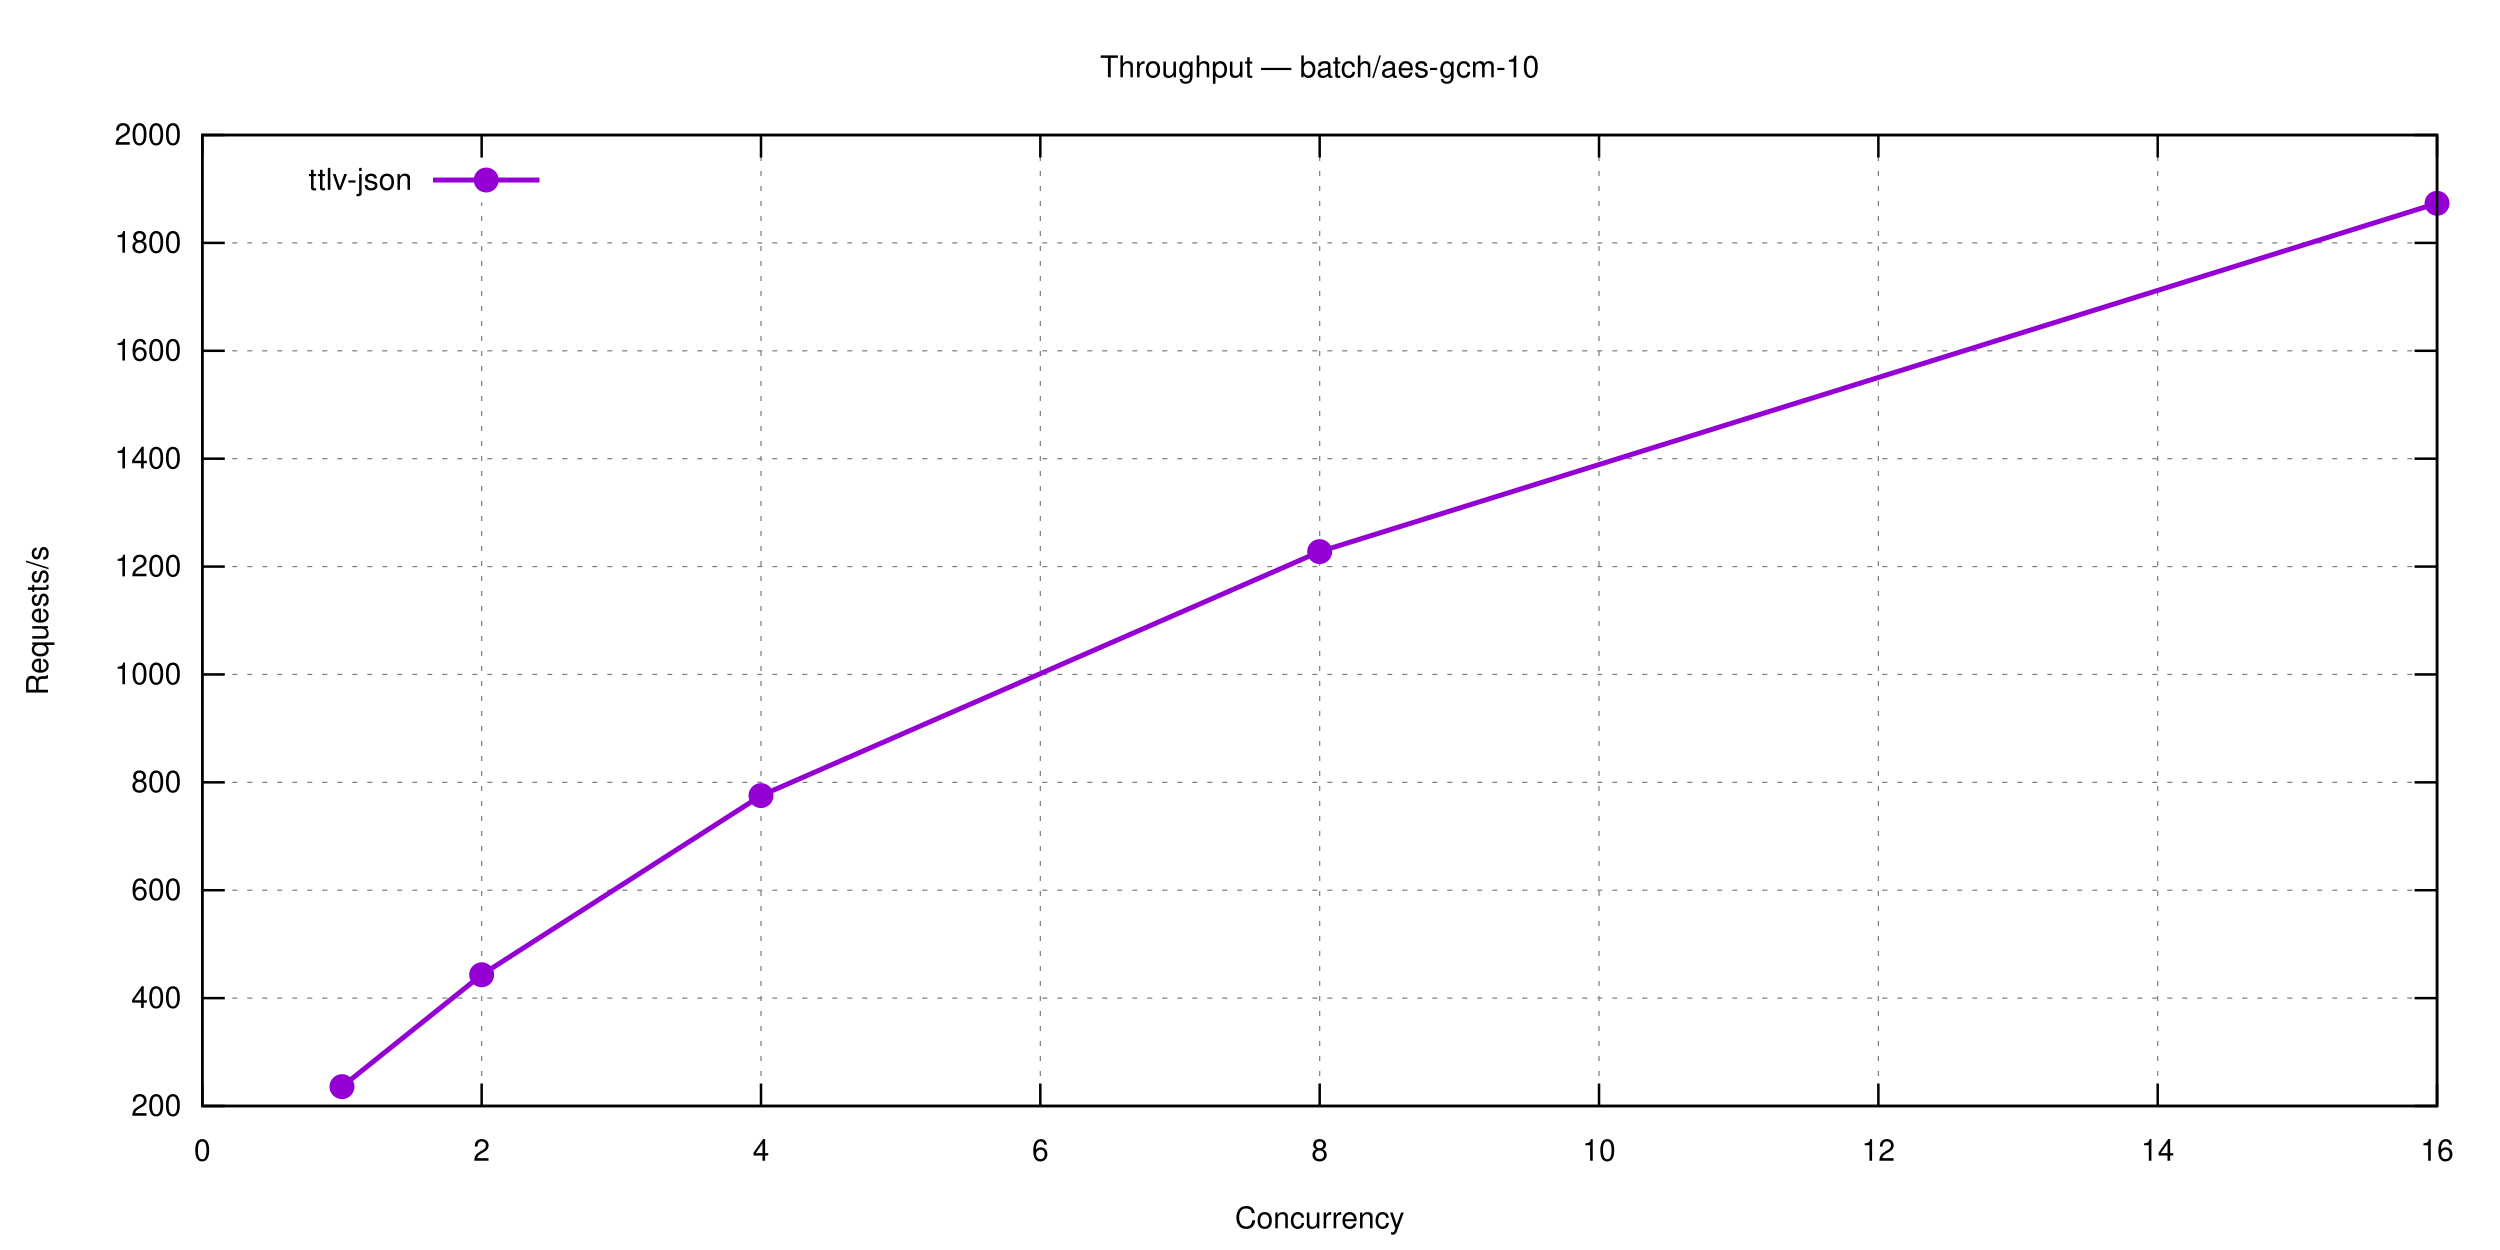
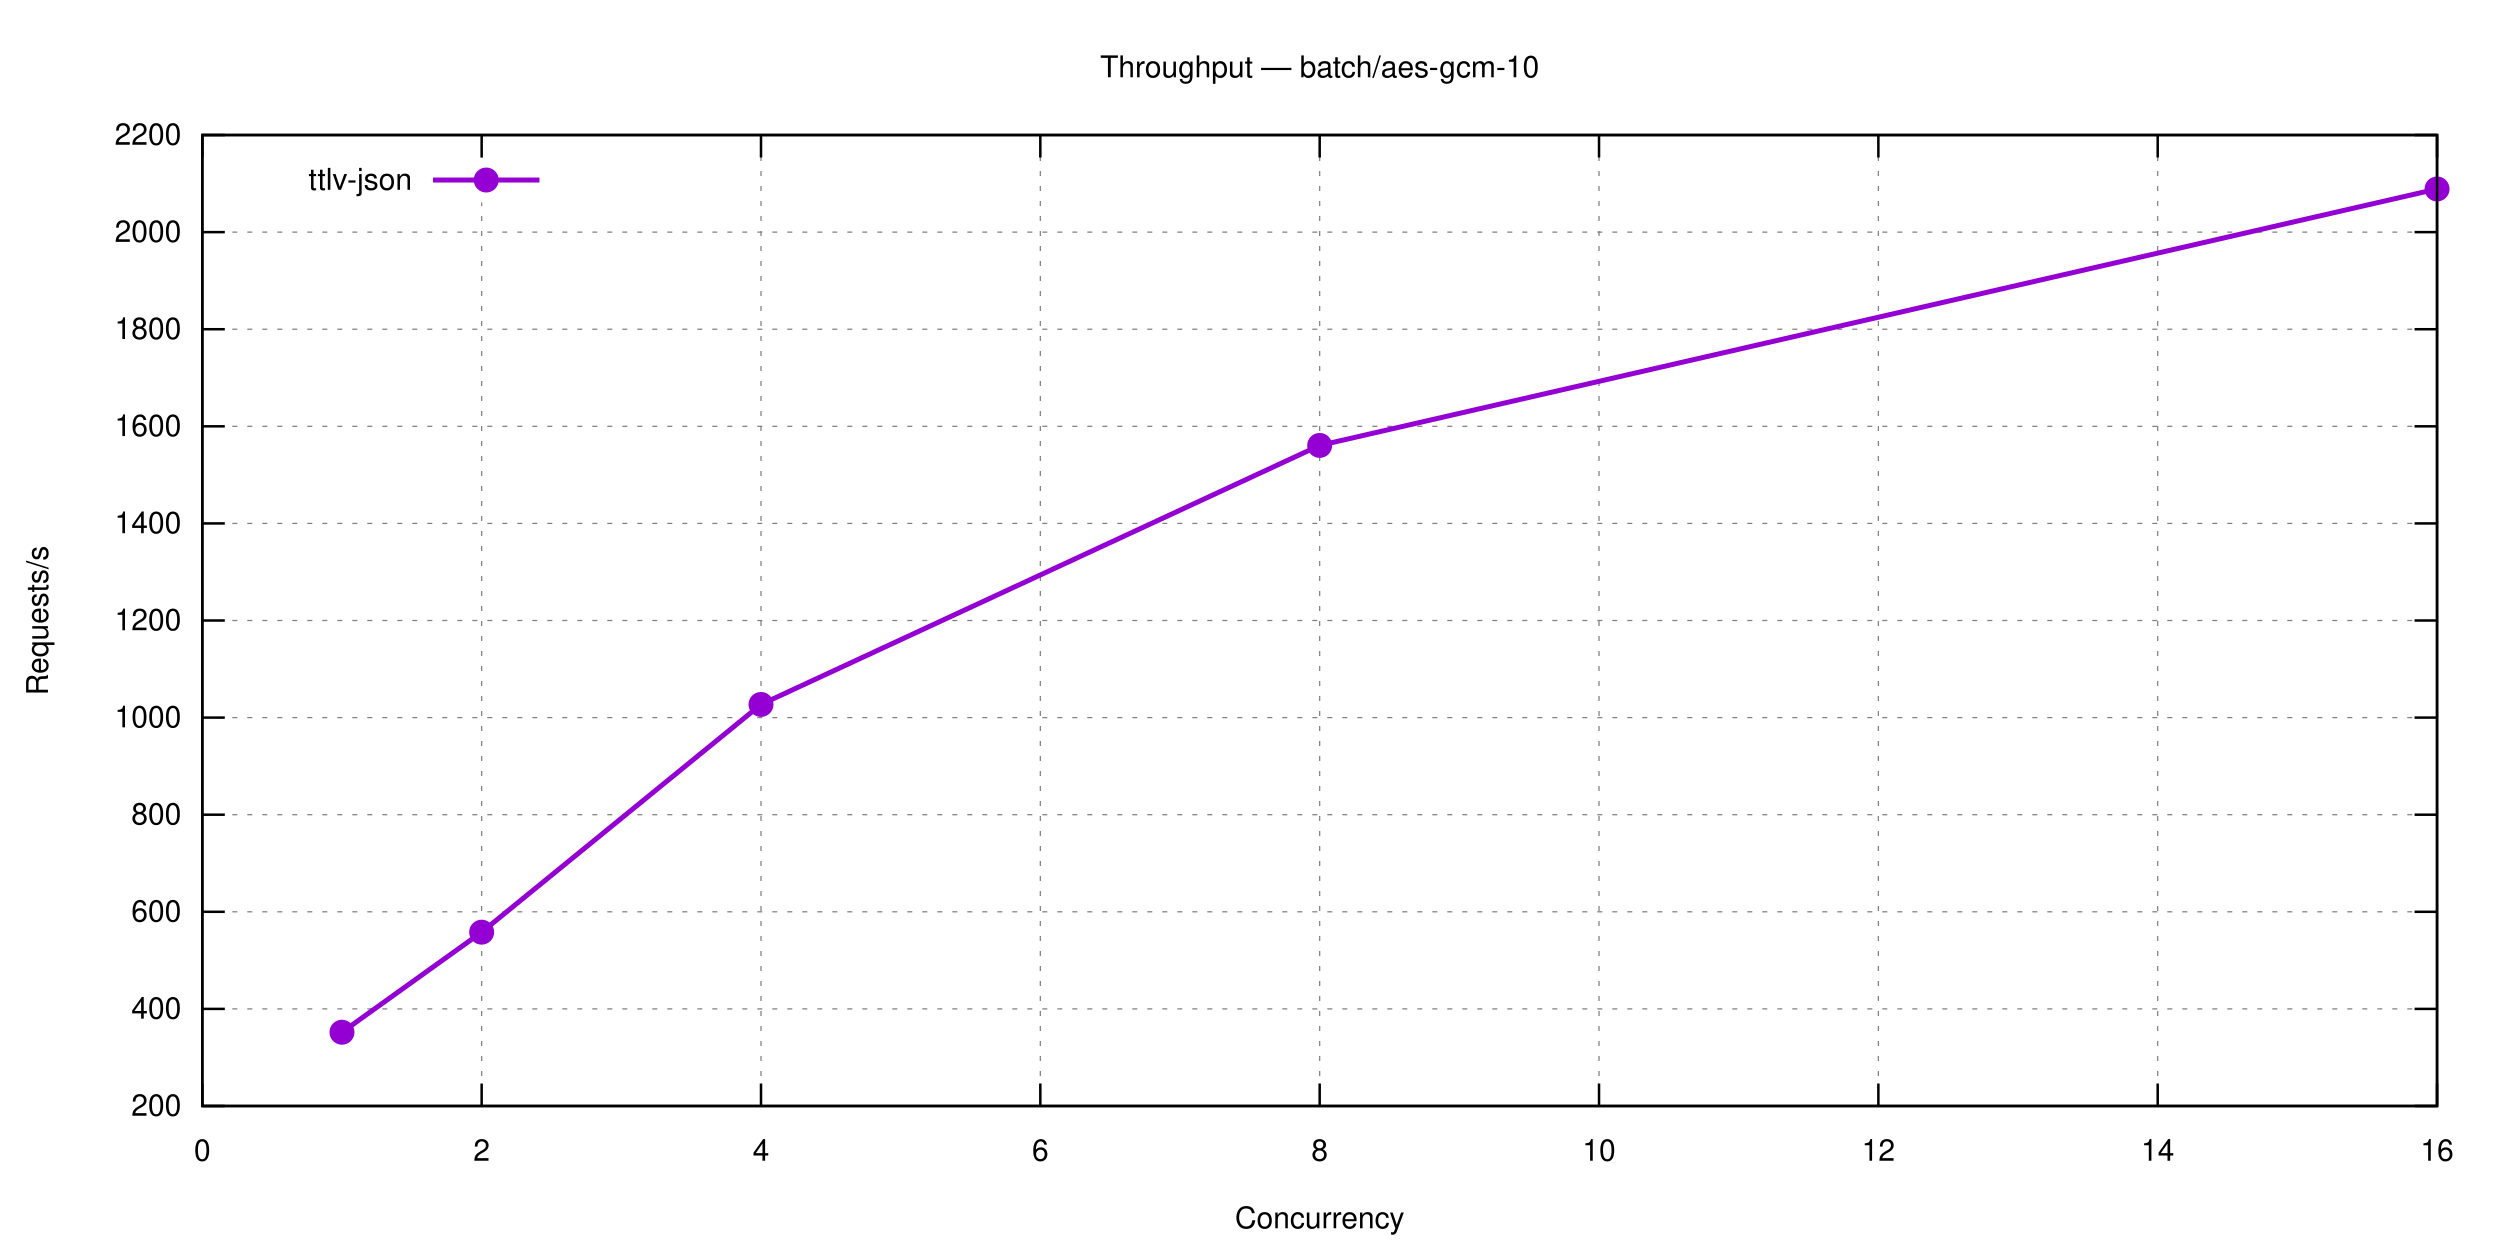
<svg xmlns="http://www.w3.org/2000/svg" xmlns:xlink="http://www.w3.org/1999/xlink" width="1000" height="500" viewBox="0 0 1000 500">
  <g id="gnuplot_canvas">
    <rect x="0" y="0" width="1000" height="500" fill="none" />
    <defs>
      <circle id="gpDot" r="0.5" stroke-width="0.5" stroke="currentColor" />
      <path id="gpPt0" stroke-width="0.222" stroke="currentColor" d="M-1,0 h2 M0,-1 v2" />
      <path id="gpPt1" stroke-width="0.222" stroke="currentColor" d="M-1,-1 L1,1 M1,-1 L-1,1" />
      <path id="gpPt2" stroke-width="0.222" stroke="currentColor" d="M-1,0 L1,0 M0,-1 L0,1 M-1,-1 L1,1 M-1,1 L1,-1" />
      <rect id="gpPt3" stroke-width="0.222" stroke="currentColor" x="-1" y="-1" width="2" height="2" />
      <rect id="gpPt4" stroke-width="0.222" stroke="currentColor" fill="currentColor" x="-1" y="-1" width="2" height="2" />
      <circle id="gpPt5" stroke-width="0.222" stroke="currentColor" cx="0" cy="0" r="1" />
      <use xlink:href="#gpPt5" id="gpPt6" fill="currentColor" stroke="none" />
      <path id="gpPt7" stroke-width="0.222" stroke="currentColor" d="M0,-1.33 L-1.33,0.67 L1.33,0.67 z" />
      <use xlink:href="#gpPt7" id="gpPt8" fill="currentColor" stroke="none" />
      <use xlink:href="#gpPt7" id="gpPt9" stroke="currentColor" transform="rotate(180)" />
      <use xlink:href="#gpPt9" id="gpPt10" fill="currentColor" stroke="none" />
      <use xlink:href="#gpPt3" id="gpPt11" stroke="currentColor" transform="rotate(45)" />
      <use xlink:href="#gpPt11" id="gpPt12" fill="currentColor" stroke="none" />
      <path id="gpPt13" stroke-width="0.222" stroke="currentColor" d="M0,1.330 L1.265,0.411 L0.782,-1.067 L-0.782,-1.076 L-1.265,0.411 z" />
      <use xlink:href="#gpPt13" id="gpPt14" fill="currentColor" stroke="none" />
      <filter id="textbox" filterUnits="objectBoundingBox" x="0" y="0" height="1" width="1">
        <feFlood flood-color="white" flood-opacity="1" result="bgnd" />
        <feComposite in="SourceGraphic" in2="bgnd" operator="atop" />
      </filter>
      <filter id="greybox" filterUnits="objectBoundingBox" x="0" y="0" height="1" width="1">
        <feFlood flood-color="lightgrey" flood-opacity="1" result="grey" />
        <feComposite in="SourceGraphic" in2="grey" operator="atop" />
      </filter>
    </defs>
    <g fill="none" color="white" stroke="currentColor" stroke-width="1.00" stroke-linecap="butt" stroke-linejoin="miter">
</g>
    <g fill="none" color="black" stroke="currentColor" stroke-width="1.00" stroke-linecap="butt" stroke-linejoin="miter">
</g>
    <g fill="none" color="black" stroke="black" stroke-width="0.50" stroke-linecap="butt" stroke-linejoin="miter">
</g>
    <g fill="none" color="gray" stroke="currentColor" stroke-width="0.50" stroke-linecap="butt" stroke-linejoin="miter">
      <path stroke="gray" stroke-dasharray="2,4" class="gridline" d="M80.92,442.40 L974.82,442.40  " />
    </g>
    <g fill="none" color="gray" stroke="gray" stroke-width="1.00" stroke-linecap="butt" stroke-linejoin="miter">
</g>
    <g fill="none" color="black" stroke="currentColor" stroke-width="1.00" stroke-linecap="butt" stroke-linejoin="miter">
      <path stroke="black" d="M80.92,442.40 L89.92,442.40 M974.82,442.40 L965.82,442.40  " />
      <g transform="translate(72.53,446.30)" stroke="none" fill="black" font-family="Helvetica" font-size="12.00" text-anchor="end">
        <text>
          <tspan font-family="Helvetica"> 200</tspan>
        </text>
      </g>
    </g>
    <g fill="none" color="black" stroke="currentColor" stroke-width="1.00" stroke-linecap="butt" stroke-linejoin="miter">
</g>
    <g fill="none" color="black" stroke="black" stroke-width="0.50" stroke-linecap="butt" stroke-linejoin="miter">
</g>
    <g fill="none" color="gray" stroke="currentColor" stroke-width="0.50" stroke-linecap="butt" stroke-linejoin="miter">
-       <path stroke="gray" stroke-dasharray="2,4" class="gridline" d="M80.92,399.25 L974.82,399.25  " />
-     </g>
-     <g fill="none" color="gray" stroke="gray" stroke-width="1.00" stroke-linecap="butt" stroke-linejoin="miter">
- </g>
-     <g fill="none" color="black" stroke="currentColor" stroke-width="1.00" stroke-linecap="butt" stroke-linejoin="miter">
-       <path stroke="black" d="M80.92,399.25 L89.92,399.25 M974.82,399.25 L965.82,399.25  " />
-       <g transform="translate(72.53,403.15)" stroke="none" fill="black" font-family="Helvetica" font-size="12.00" text-anchor="end">
+       <path stroke="gray" stroke-dasharray="2,4" class="gridline" d="M80.92,403.56 L974.82,403.56  " />
+     </g>
+     <g fill="none" color="gray" stroke="gray" stroke-width="1.00" stroke-linecap="butt" stroke-linejoin="miter">
+ </g>
+     <g fill="none" color="black" stroke="currentColor" stroke-width="1.00" stroke-linecap="butt" stroke-linejoin="miter">
+       <path stroke="black" d="M80.92,403.56 L89.92,403.56 M974.82,403.56 L965.82,403.56  " />
+       <g transform="translate(72.53,407.46)" stroke="none" fill="black" font-family="Helvetica" font-size="12.00" text-anchor="end">
        <text>
          <tspan font-family="Helvetica"> 400</tspan>
        </text>
      </g>
    </g>
    <g fill="none" color="black" stroke="currentColor" stroke-width="1.00" stroke-linecap="butt" stroke-linejoin="miter">
</g>
    <g fill="none" color="black" stroke="black" stroke-width="0.50" stroke-linecap="butt" stroke-linejoin="miter">
</g>
    <g fill="none" color="gray" stroke="currentColor" stroke-width="0.50" stroke-linecap="butt" stroke-linejoin="miter">
-       <path stroke="gray" stroke-dasharray="2,4" class="gridline" d="M80.92,356.09 L974.82,356.09  " />
-     </g>
-     <g fill="none" color="gray" stroke="gray" stroke-width="1.00" stroke-linecap="butt" stroke-linejoin="miter">
- </g>
-     <g fill="none" color="black" stroke="currentColor" stroke-width="1.00" stroke-linecap="butt" stroke-linejoin="miter">
-       <path stroke="black" d="M80.92,356.09 L89.92,356.09 M974.82,356.09 L965.82,356.09  " />
-       <g transform="translate(72.53,359.99)" stroke="none" fill="black" font-family="Helvetica" font-size="12.00" text-anchor="end">
+       <path stroke="gray" stroke-dasharray="2,4" class="gridline" d="M80.92,364.72 L974.82,364.72  " />
+     </g>
+     <g fill="none" color="gray" stroke="gray" stroke-width="1.00" stroke-linecap="butt" stroke-linejoin="miter">
+ </g>
+     <g fill="none" color="black" stroke="currentColor" stroke-width="1.00" stroke-linecap="butt" stroke-linejoin="miter">
+       <path stroke="black" d="M80.92,364.72 L89.92,364.72 M974.82,364.72 L965.82,364.72  " />
+       <g transform="translate(72.53,368.62)" stroke="none" fill="black" font-family="Helvetica" font-size="12.00" text-anchor="end">
        <text>
          <tspan font-family="Helvetica"> 600</tspan>
        </text>
      </g>
    </g>
    <g fill="none" color="black" stroke="currentColor" stroke-width="1.00" stroke-linecap="butt" stroke-linejoin="miter">
</g>
    <g fill="none" color="black" stroke="black" stroke-width="0.50" stroke-linecap="butt" stroke-linejoin="miter">
</g>
    <g fill="none" color="gray" stroke="currentColor" stroke-width="0.50" stroke-linecap="butt" stroke-linejoin="miter">
-       <path stroke="gray" stroke-dasharray="2,4" class="gridline" d="M80.92,312.94 L974.82,312.94  " />
-     </g>
-     <g fill="none" color="gray" stroke="gray" stroke-width="1.00" stroke-linecap="butt" stroke-linejoin="miter">
- </g>
-     <g fill="none" color="black" stroke="currentColor" stroke-width="1.00" stroke-linecap="butt" stroke-linejoin="miter">
-       <path stroke="black" d="M80.92,312.94 L89.92,312.94 M974.82,312.94 L965.82,312.94  " />
-       <g transform="translate(72.53,316.84)" stroke="none" fill="black" font-family="Helvetica" font-size="12.00" text-anchor="end">
+       <path stroke="gray" stroke-dasharray="2,4" class="gridline" d="M80.92,325.88 L974.82,325.88  " />
+     </g>
+     <g fill="none" color="gray" stroke="gray" stroke-width="1.00" stroke-linecap="butt" stroke-linejoin="miter">
+ </g>
+     <g fill="none" color="black" stroke="currentColor" stroke-width="1.00" stroke-linecap="butt" stroke-linejoin="miter">
+       <path stroke="black" d="M80.92,325.88 L89.92,325.88 M974.82,325.88 L965.82,325.88  " />
+       <g transform="translate(72.53,329.78)" stroke="none" fill="black" font-family="Helvetica" font-size="12.00" text-anchor="end">
        <text>
          <tspan font-family="Helvetica"> 800</tspan>
        </text>
      </g>
    </g>
    <g fill="none" color="black" stroke="currentColor" stroke-width="1.00" stroke-linecap="butt" stroke-linejoin="miter">
</g>
    <g fill="none" color="black" stroke="black" stroke-width="0.50" stroke-linecap="butt" stroke-linejoin="miter">
</g>
    <g fill="none" color="gray" stroke="currentColor" stroke-width="0.50" stroke-linecap="butt" stroke-linejoin="miter">
-       <path stroke="gray" stroke-dasharray="2,4" class="gridline" d="M80.92,269.78 L974.82,269.78  " />
-     </g>
-     <g fill="none" color="gray" stroke="gray" stroke-width="1.00" stroke-linecap="butt" stroke-linejoin="miter">
- </g>
-     <g fill="none" color="black" stroke="currentColor" stroke-width="1.00" stroke-linecap="butt" stroke-linejoin="miter">
-       <path stroke="black" d="M80.92,269.78 L89.92,269.78 M974.82,269.78 L965.82,269.78  " />
-       <g transform="translate(72.53,273.68)" stroke="none" fill="black" font-family="Helvetica" font-size="12.00" text-anchor="end">
+       <path stroke="gray" stroke-dasharray="2,4" class="gridline" d="M80.92,287.04 L974.82,287.04  " />
+     </g>
+     <g fill="none" color="gray" stroke="gray" stroke-width="1.00" stroke-linecap="butt" stroke-linejoin="miter">
+ </g>
+     <g fill="none" color="black" stroke="currentColor" stroke-width="1.00" stroke-linecap="butt" stroke-linejoin="miter">
+       <path stroke="black" d="M80.92,287.04 L89.92,287.04 M974.82,287.04 L965.82,287.04  " />
+       <g transform="translate(72.53,290.94)" stroke="none" fill="black" font-family="Helvetica" font-size="12.00" text-anchor="end">
        <text>
          <tspan font-family="Helvetica"> 1000</tspan>
        </text>
      </g>
    </g>
    <g fill="none" color="black" stroke="currentColor" stroke-width="1.00" stroke-linecap="butt" stroke-linejoin="miter">
</g>
    <g fill="none" color="black" stroke="black" stroke-width="0.50" stroke-linecap="butt" stroke-linejoin="miter">
</g>
    <g fill="none" color="gray" stroke="currentColor" stroke-width="0.50" stroke-linecap="butt" stroke-linejoin="miter">
-       <path stroke="gray" stroke-dasharray="2,4" class="gridline" d="M80.92,226.63 L974.82,226.63  " />
-     </g>
-     <g fill="none" color="gray" stroke="gray" stroke-width="1.00" stroke-linecap="butt" stroke-linejoin="miter">
- </g>
-     <g fill="none" color="black" stroke="currentColor" stroke-width="1.00" stroke-linecap="butt" stroke-linejoin="miter">
-       <path stroke="black" d="M80.92,226.63 L89.92,226.63 M974.82,226.63 L965.82,226.63  " />
-       <g transform="translate(72.53,230.53)" stroke="none" fill="black" font-family="Helvetica" font-size="12.00" text-anchor="end">
+       <path stroke="gray" stroke-dasharray="2,4" class="gridline" d="M80.92,248.20 L974.82,248.20  " />
+     </g>
+     <g fill="none" color="gray" stroke="gray" stroke-width="1.00" stroke-linecap="butt" stroke-linejoin="miter">
+ </g>
+     <g fill="none" color="black" stroke="currentColor" stroke-width="1.00" stroke-linecap="butt" stroke-linejoin="miter">
+       <path stroke="black" d="M80.92,248.20 L89.92,248.20 M974.82,248.20 L965.82,248.20  " />
+       <g transform="translate(72.53,252.10)" stroke="none" fill="black" font-family="Helvetica" font-size="12.00" text-anchor="end">
        <text>
          <tspan font-family="Helvetica"> 1200</tspan>
        </text>
      </g>
    </g>
    <g fill="none" color="black" stroke="currentColor" stroke-width="1.00" stroke-linecap="butt" stroke-linejoin="miter">
</g>
    <g fill="none" color="black" stroke="black" stroke-width="0.50" stroke-linecap="butt" stroke-linejoin="miter">
</g>
    <g fill="none" color="gray" stroke="currentColor" stroke-width="0.50" stroke-linecap="butt" stroke-linejoin="miter">
-       <path stroke="gray" stroke-dasharray="2,4" class="gridline" d="M80.92,183.47 L974.82,183.47  " />
-     </g>
-     <g fill="none" color="gray" stroke="gray" stroke-width="1.00" stroke-linecap="butt" stroke-linejoin="miter">
- </g>
-     <g fill="none" color="black" stroke="currentColor" stroke-width="1.00" stroke-linecap="butt" stroke-linejoin="miter">
-       <path stroke="black" d="M80.92,183.47 L89.92,183.47 M974.82,183.47 L965.82,183.47  " />
-       <g transform="translate(72.53,187.37)" stroke="none" fill="black" font-family="Helvetica" font-size="12.00" text-anchor="end">
+       <path stroke="gray" stroke-dasharray="2,4" class="gridline" d="M80.92,209.37 L974.82,209.37  " />
+     </g>
+     <g fill="none" color="gray" stroke="gray" stroke-width="1.00" stroke-linecap="butt" stroke-linejoin="miter">
+ </g>
+     <g fill="none" color="black" stroke="currentColor" stroke-width="1.00" stroke-linecap="butt" stroke-linejoin="miter">
+       <path stroke="black" d="M80.92,209.37 L89.92,209.37 M974.82,209.37 L965.82,209.37  " />
+       <g transform="translate(72.53,213.27)" stroke="none" fill="black" font-family="Helvetica" font-size="12.00" text-anchor="end">
        <text>
          <tspan font-family="Helvetica"> 1400</tspan>
        </text>
      </g>
    </g>
    <g fill="none" color="black" stroke="currentColor" stroke-width="1.00" stroke-linecap="butt" stroke-linejoin="miter">
</g>
    <g fill="none" color="black" stroke="black" stroke-width="0.50" stroke-linecap="butt" stroke-linejoin="miter">
</g>
    <g fill="none" color="gray" stroke="currentColor" stroke-width="0.50" stroke-linecap="butt" stroke-linejoin="miter">
-       <path stroke="gray" stroke-dasharray="2,4" class="gridline" d="M80.92,140.32 L974.82,140.32  " />
-     </g>
-     <g fill="none" color="gray" stroke="gray" stroke-width="1.00" stroke-linecap="butt" stroke-linejoin="miter">
- </g>
-     <g fill="none" color="black" stroke="currentColor" stroke-width="1.00" stroke-linecap="butt" stroke-linejoin="miter">
-       <path stroke="black" d="M80.92,140.32 L89.92,140.32 M974.82,140.32 L965.82,140.32  " />
-       <g transform="translate(72.53,144.22)" stroke="none" fill="black" font-family="Helvetica" font-size="12.00" text-anchor="end">
+       <path stroke="gray" stroke-dasharray="2,4" class="gridline" d="M80.92,170.53 L974.82,170.53  " />
+     </g>
+     <g fill="none" color="gray" stroke="gray" stroke-width="1.00" stroke-linecap="butt" stroke-linejoin="miter">
+ </g>
+     <g fill="none" color="black" stroke="currentColor" stroke-width="1.00" stroke-linecap="butt" stroke-linejoin="miter">
+       <path stroke="black" d="M80.92,170.53 L89.92,170.53 M974.82,170.53 L965.82,170.53  " />
+       <g transform="translate(72.53,174.43)" stroke="none" fill="black" font-family="Helvetica" font-size="12.00" text-anchor="end">
        <text>
          <tspan font-family="Helvetica"> 1600</tspan>
        </text>
      </g>
    </g>
    <g fill="none" color="black" stroke="currentColor" stroke-width="1.00" stroke-linecap="butt" stroke-linejoin="miter">
</g>
    <g fill="none" color="black" stroke="black" stroke-width="0.50" stroke-linecap="butt" stroke-linejoin="miter">
</g>
    <g fill="none" color="gray" stroke="currentColor" stroke-width="0.50" stroke-linecap="butt" stroke-linejoin="miter">
-       <path stroke="gray" stroke-dasharray="2,4" class="gridline" d="M80.92,97.16 L974.82,97.16  " />
-     </g>
-     <g fill="none" color="gray" stroke="gray" stroke-width="1.00" stroke-linecap="butt" stroke-linejoin="miter">
- </g>
-     <g fill="none" color="black" stroke="currentColor" stroke-width="1.00" stroke-linecap="butt" stroke-linejoin="miter">
-       <path stroke="black" d="M80.92,97.16 L89.92,97.16 M974.82,97.16 L965.82,97.16  " />
-       <g transform="translate(72.53,101.06)" stroke="none" fill="black" font-family="Helvetica" font-size="12.00" text-anchor="end">
+       <path stroke="gray" stroke-dasharray="2,4" class="gridline" d="M80.92,131.69 L974.82,131.69  " />
+     </g>
+     <g fill="none" color="gray" stroke="gray" stroke-width="1.00" stroke-linecap="butt" stroke-linejoin="miter">
+ </g>
+     <g fill="none" color="black" stroke="currentColor" stroke-width="1.00" stroke-linecap="butt" stroke-linejoin="miter">
+       <path stroke="black" d="M80.92,131.69 L89.92,131.69 M974.82,131.69 L965.82,131.69  " />
+       <g transform="translate(72.53,135.59)" stroke="none" fill="black" font-family="Helvetica" font-size="12.00" text-anchor="end">
        <text>
          <tspan font-family="Helvetica"> 1800</tspan>
+         </text>
+       </g>
+     </g>
+     <g fill="none" color="black" stroke="currentColor" stroke-width="1.00" stroke-linecap="butt" stroke-linejoin="miter">
+ </g>
+     <g fill="none" color="black" stroke="black" stroke-width="0.50" stroke-linecap="butt" stroke-linejoin="miter">
+ </g>
+     <g fill="none" color="gray" stroke="currentColor" stroke-width="0.50" stroke-linecap="butt" stroke-linejoin="miter">
+       <path stroke="gray" stroke-dasharray="2,4" class="gridline" d="M80.92,92.85 L974.82,92.85  " />
+     </g>
+     <g fill="none" color="gray" stroke="gray" stroke-width="1.00" stroke-linecap="butt" stroke-linejoin="miter">
+ </g>
+     <g fill="none" color="black" stroke="currentColor" stroke-width="1.00" stroke-linecap="butt" stroke-linejoin="miter">
+       <path stroke="black" d="M80.92,92.85 L89.92,92.85 M974.82,92.85 L965.82,92.85  " />
+       <g transform="translate(72.53,96.75)" stroke="none" fill="black" font-family="Helvetica" font-size="12.00" text-anchor="end">
+         <text>
+           <tspan font-family="Helvetica"> 2000</tspan>
        </text>
      </g>
    </g>
    <g fill="none" color="black" stroke="currentColor" stroke-width="1.00" stroke-linecap="butt" stroke-linejoin="miter">
</g>
    <g fill="none" color="black" stroke="black" stroke-width="0.50" stroke-linecap="butt" stroke-linejoin="miter">
</g>
    <g fill="none" color="gray" stroke="currentColor" stroke-width="0.50" stroke-linecap="butt" stroke-linejoin="miter">
      <path stroke="gray" stroke-dasharray="2,4" class="gridline" d="M80.92,54.01 L974.82,54.01  " />
    </g>
    <g fill="none" color="gray" stroke="gray" stroke-width="1.00" stroke-linecap="butt" stroke-linejoin="miter">
</g>
    <g fill="none" color="black" stroke="currentColor" stroke-width="1.00" stroke-linecap="butt" stroke-linejoin="miter">
      <path stroke="black" d="M80.92,54.01 L89.92,54.01 M974.82,54.01 L965.82,54.01  " />
      <g transform="translate(72.53,57.91)" stroke="none" fill="black" font-family="Helvetica" font-size="12.00" text-anchor="end">
        <text>
-           <tspan font-family="Helvetica"> 2000</tspan>
+           <tspan font-family="Helvetica"> 2200</tspan>
        </text>
      </g>
    </g>
    <g fill="none" color="black" stroke="currentColor" stroke-width="1.00" stroke-linecap="butt" stroke-linejoin="miter">
</g>
    <g fill="none" color="black" stroke="black" stroke-width="0.50" stroke-linecap="butt" stroke-linejoin="miter">
</g>
    <g fill="none" color="gray" stroke="currentColor" stroke-width="0.50" stroke-linecap="butt" stroke-linejoin="miter">
      <path stroke="gray" stroke-dasharray="2,4" class="gridline" d="M80.92,442.40 L80.92,54.01  " />
    </g>
    <g fill="none" color="gray" stroke="gray" stroke-width="1.00" stroke-linecap="butt" stroke-linejoin="miter">
</g>
    <g fill="none" color="black" stroke="currentColor" stroke-width="1.00" stroke-linecap="butt" stroke-linejoin="miter">
      <path stroke="black" d="M80.92,442.40 L80.92,433.40 M80.92,54.01 L80.92,63.01  " />
      <g transform="translate(80.92,464.30)" stroke="none" fill="black" font-family="Helvetica" font-size="12.00" text-anchor="middle">
        <text>
          <tspan font-family="Helvetica"> 0</tspan>
        </text>
      </g>
    </g>
    <g fill="none" color="black" stroke="currentColor" stroke-width="1.00" stroke-linecap="butt" stroke-linejoin="miter">
</g>
    <g fill="none" color="black" stroke="black" stroke-width="0.50" stroke-linecap="butt" stroke-linejoin="miter">
</g>
    <g fill="none" color="gray" stroke="currentColor" stroke-width="0.50" stroke-linecap="butt" stroke-linejoin="miter">
      <path stroke="gray" stroke-dasharray="2,4" class="gridline" d="M192.66,442.40 L192.66,81.01 M192.66,63.01 L192.66,54.01  " />
    </g>
    <g fill="none" color="gray" stroke="gray" stroke-width="1.00" stroke-linecap="butt" stroke-linejoin="miter">
</g>
    <g fill="none" color="black" stroke="currentColor" stroke-width="1.00" stroke-linecap="butt" stroke-linejoin="miter">
      <path stroke="black" d="M192.66,442.40 L192.66,433.40 M192.66,54.01 L192.66,63.01  " />
      <g transform="translate(192.66,464.30)" stroke="none" fill="black" font-family="Helvetica" font-size="12.00" text-anchor="middle">
        <text>
          <tspan font-family="Helvetica"> 2</tspan>
        </text>
      </g>
    </g>
    <g fill="none" color="black" stroke="currentColor" stroke-width="1.00" stroke-linecap="butt" stroke-linejoin="miter">
</g>
    <g fill="none" color="black" stroke="black" stroke-width="0.50" stroke-linecap="butt" stroke-linejoin="miter">
</g>
    <g fill="none" color="gray" stroke="currentColor" stroke-width="0.50" stroke-linecap="butt" stroke-linejoin="miter">
      <path stroke="gray" stroke-dasharray="2,4" class="gridline" d="M304.40,442.40 L304.40,54.01  " />
    </g>
    <g fill="none" color="gray" stroke="gray" stroke-width="1.00" stroke-linecap="butt" stroke-linejoin="miter">
</g>
    <g fill="none" color="black" stroke="currentColor" stroke-width="1.00" stroke-linecap="butt" stroke-linejoin="miter">
      <path stroke="black" d="M304.40,442.40 L304.40,433.40 M304.40,54.01 L304.40,63.01  " />
      <g transform="translate(304.40,464.30)" stroke="none" fill="black" font-family="Helvetica" font-size="12.00" text-anchor="middle">
        <text>
          <tspan font-family="Helvetica"> 4</tspan>
        </text>
      </g>
    </g>
    <g fill="none" color="black" stroke="currentColor" stroke-width="1.00" stroke-linecap="butt" stroke-linejoin="miter">
</g>
    <g fill="none" color="black" stroke="black" stroke-width="0.50" stroke-linecap="butt" stroke-linejoin="miter">
</g>
    <g fill="none" color="gray" stroke="currentColor" stroke-width="0.50" stroke-linecap="butt" stroke-linejoin="miter">
      <path stroke="gray" stroke-dasharray="2,4" class="gridline" d="M416.13,442.40 L416.13,54.01  " />
    </g>
    <g fill="none" color="gray" stroke="gray" stroke-width="1.00" stroke-linecap="butt" stroke-linejoin="miter">
</g>
    <g fill="none" color="black" stroke="currentColor" stroke-width="1.00" stroke-linecap="butt" stroke-linejoin="miter">
      <path stroke="black" d="M416.13,442.40 L416.13,433.40 M416.13,54.01 L416.13,63.01  " />
      <g transform="translate(416.13,464.30)" stroke="none" fill="black" font-family="Helvetica" font-size="12.00" text-anchor="middle">
        <text>
          <tspan font-family="Helvetica"> 6</tspan>
        </text>
      </g>
    </g>
    <g fill="none" color="black" stroke="currentColor" stroke-width="1.00" stroke-linecap="butt" stroke-linejoin="miter">
</g>
    <g fill="none" color="black" stroke="black" stroke-width="0.50" stroke-linecap="butt" stroke-linejoin="miter">
</g>
    <g fill="none" color="gray" stroke="currentColor" stroke-width="0.50" stroke-linecap="butt" stroke-linejoin="miter">
      <path stroke="gray" stroke-dasharray="2,4" class="gridline" d="M527.87,442.40 L527.87,54.01  " />
    </g>
    <g fill="none" color="gray" stroke="gray" stroke-width="1.00" stroke-linecap="butt" stroke-linejoin="miter">
</g>
    <g fill="none" color="black" stroke="currentColor" stroke-width="1.00" stroke-linecap="butt" stroke-linejoin="miter">
      <path stroke="black" d="M527.87,442.40 L527.87,433.40 M527.87,54.01 L527.87,63.01  " />
      <g transform="translate(527.87,464.30)" stroke="none" fill="black" font-family="Helvetica" font-size="12.00" text-anchor="middle">
        <text>
          <tspan font-family="Helvetica"> 8</tspan>
        </text>
      </g>
    </g>
    <g fill="none" color="black" stroke="currentColor" stroke-width="1.00" stroke-linecap="butt" stroke-linejoin="miter">
</g>
    <g fill="none" color="black" stroke="black" stroke-width="0.50" stroke-linecap="butt" stroke-linejoin="miter">
</g>
    <g fill="none" color="gray" stroke="currentColor" stroke-width="0.50" stroke-linecap="butt" stroke-linejoin="miter">
      <path stroke="gray" stroke-dasharray="2,4" class="gridline" d="M639.61,442.40 L639.61,54.01  " />
    </g>
    <g fill="none" color="gray" stroke="gray" stroke-width="1.00" stroke-linecap="butt" stroke-linejoin="miter">
</g>
    <g fill="none" color="black" stroke="currentColor" stroke-width="1.00" stroke-linecap="butt" stroke-linejoin="miter">
      <path stroke="black" d="M639.61,442.40 L639.61,433.40 M639.61,54.01 L639.61,63.01  " />
      <g transform="translate(639.61,464.30)" stroke="none" fill="black" font-family="Helvetica" font-size="12.00" text-anchor="middle">
        <text>
          <tspan font-family="Helvetica"> 10</tspan>
        </text>
      </g>
    </g>
    <g fill="none" color="black" stroke="currentColor" stroke-width="1.00" stroke-linecap="butt" stroke-linejoin="miter">
</g>
    <g fill="none" color="black" stroke="black" stroke-width="0.50" stroke-linecap="butt" stroke-linejoin="miter">
</g>
    <g fill="none" color="gray" stroke="currentColor" stroke-width="0.50" stroke-linecap="butt" stroke-linejoin="miter">
      <path stroke="gray" stroke-dasharray="2,4" class="gridline" d="M751.35,442.40 L751.35,54.01  " />
    </g>
    <g fill="none" color="gray" stroke="gray" stroke-width="1.00" stroke-linecap="butt" stroke-linejoin="miter">
</g>
    <g fill="none" color="black" stroke="currentColor" stroke-width="1.00" stroke-linecap="butt" stroke-linejoin="miter">
      <path stroke="black" d="M751.35,442.40 L751.35,433.40 M751.35,54.01 L751.35,63.01  " />
      <g transform="translate(751.35,464.30)" stroke="none" fill="black" font-family="Helvetica" font-size="12.00" text-anchor="middle">
        <text>
          <tspan font-family="Helvetica"> 12</tspan>
        </text>
      </g>
    </g>
    <g fill="none" color="black" stroke="currentColor" stroke-width="1.00" stroke-linecap="butt" stroke-linejoin="miter">
</g>
    <g fill="none" color="black" stroke="black" stroke-width="0.50" stroke-linecap="butt" stroke-linejoin="miter">
</g>
    <g fill="none" color="gray" stroke="currentColor" stroke-width="0.50" stroke-linecap="butt" stroke-linejoin="miter">
      <path stroke="gray" stroke-dasharray="2,4" class="gridline" d="M863.08,442.40 L863.08,54.01  " />
    </g>
    <g fill="none" color="gray" stroke="gray" stroke-width="1.00" stroke-linecap="butt" stroke-linejoin="miter">
</g>
    <g fill="none" color="black" stroke="currentColor" stroke-width="1.00" stroke-linecap="butt" stroke-linejoin="miter">
      <path stroke="black" d="M863.08,442.40 L863.08,433.40 M863.08,54.01 L863.08,63.01  " />
      <g transform="translate(863.08,464.30)" stroke="none" fill="black" font-family="Helvetica" font-size="12.00" text-anchor="middle">
        <text>
          <tspan font-family="Helvetica"> 14</tspan>
        </text>
      </g>
    </g>
    <g fill="none" color="black" stroke="currentColor" stroke-width="1.00" stroke-linecap="butt" stroke-linejoin="miter">
</g>
    <g fill="none" color="black" stroke="black" stroke-width="0.50" stroke-linecap="butt" stroke-linejoin="miter">
</g>
    <g fill="none" color="gray" stroke="currentColor" stroke-width="0.50" stroke-linecap="butt" stroke-linejoin="miter">
      <path stroke="gray" stroke-dasharray="2,4" class="gridline" d="M974.82,442.40 L974.82,54.01  " />
    </g>
    <g fill="none" color="gray" stroke="gray" stroke-width="1.00" stroke-linecap="butt" stroke-linejoin="miter">
</g>
    <g fill="none" color="black" stroke="currentColor" stroke-width="1.00" stroke-linecap="butt" stroke-linejoin="miter">
      <path stroke="black" d="M974.82,442.40 L974.82,433.40 M974.82,54.01 L974.82,63.01  " />
      <g transform="translate(974.82,464.30)" stroke="none" fill="black" font-family="Helvetica" font-size="12.00" text-anchor="middle">
        <text>
          <tspan font-family="Helvetica"> 16</tspan>
        </text>
      </g>
    </g>
    <g fill="none" color="black" stroke="currentColor" stroke-width="1.00" stroke-linecap="butt" stroke-linejoin="miter">
</g>
    <g fill="none" color="black" stroke="currentColor" stroke-width="1.00" stroke-linecap="butt" stroke-linejoin="miter">
      <path stroke="black" d="M80.92,54.01 L80.92,442.40 L974.82,442.40 L974.82,54.01 L80.92,54.01 Z  " />
    </g>
    <g fill="none" color="black" stroke="currentColor" stroke-width="1.00" stroke-linecap="butt" stroke-linejoin="miter">
</g>
    <g id="gnuplot_plot_1">
      <g fill="none" color="white" stroke="black" stroke-width="2.00" stroke-linecap="butt" stroke-linejoin="miter">
</g>
      <g fill="none" color="black" stroke="currentColor" stroke-width="2.00" stroke-linecap="butt" stroke-linejoin="miter">
        <g transform="translate(164.82,75.91)" stroke="none" fill="black" font-family="Helvetica" font-size="12.00" text-anchor="end">
          <text>
            <tspan font-family="Helvetica">ttlv-json</tspan>
          </text>
        </g>
      </g>
      <g fill="none" color="black" stroke="currentColor" stroke-width="2.00" stroke-linecap="butt" stroke-linejoin="miter">
-         <path stroke="rgb(148,   0, 211)" d="M173.21,72.01 L215.77,72.01 M136.79,434.66 L192.66,389.91 L304.40,318.24 L527.87,220.65 L974.82,81.32  " />
-         <use xlink:href="#gpPt6" transform="translate(136.79,434.66) scale(4.50)" color="rgb(148,   0, 211)" />
-         <use xlink:href="#gpPt6" transform="translate(192.66,389.91) scale(4.50)" color="rgb(148,   0, 211)" />
-         <use xlink:href="#gpPt6" transform="translate(304.40,318.24) scale(4.50)" color="rgb(148,   0, 211)" />
-         <use xlink:href="#gpPt6" transform="translate(527.87,220.65) scale(4.50)" color="rgb(148,   0, 211)" />
-         <use xlink:href="#gpPt6" transform="translate(974.82,81.32) scale(4.50)" color="rgb(148,   0, 211)" />
+         <path stroke="rgb(148,   0, 211)" d="M173.21,72.01 L215.77,72.01 M136.79,412.89 L192.66,372.87 L304.40,281.78 L527.87,178.17 L974.82,75.59  " />
+         <use xlink:href="#gpPt6" transform="translate(136.79,412.89) scale(4.50)" color="rgb(148,   0, 211)" />
+         <use xlink:href="#gpPt6" transform="translate(192.66,372.87) scale(4.50)" color="rgb(148,   0, 211)" />
+         <use xlink:href="#gpPt6" transform="translate(304.40,281.78) scale(4.50)" color="rgb(148,   0, 211)" />
+         <use xlink:href="#gpPt6" transform="translate(527.87,178.17) scale(4.50)" color="rgb(148,   0, 211)" />
+         <use xlink:href="#gpPt6" transform="translate(974.82,75.59) scale(4.50)" color="rgb(148,   0, 211)" />
        <use xlink:href="#gpPt6" transform="translate(194.49,72.01) scale(4.50)" color="rgb(148,   0, 211)" />
      </g>
    </g>
    <g fill="none" color="black" stroke="currentColor" stroke-width="2.00" stroke-linecap="butt" stroke-linejoin="miter">
</g>
    <g fill="none" color="black" stroke="black" stroke-width="1.00" stroke-linecap="butt" stroke-linejoin="miter">
</g>
    <g fill="none" color="black" stroke="currentColor" stroke-width="1.00" stroke-linecap="butt" stroke-linejoin="miter">
      <path stroke="black" d="M80.92,54.01 L80.92,442.40 L974.82,442.40 L974.82,54.01 L80.92,54.01 Z  " />
      <g transform="translate(19.18,248.21) rotate(270.00)" stroke="none" fill="black" font-family="Helvetica" font-size="12.00" text-anchor="middle">
        <text>
          <tspan font-family="Helvetica">Requests/s</tspan>
        </text>
      </g>
    </g>
    <g fill="none" color="black" stroke="currentColor" stroke-width="1.00" stroke-linecap="butt" stroke-linejoin="miter">
      <g transform="translate(527.87,491.30)" stroke="none" fill="black" font-family="Helvetica" font-size="12.00" text-anchor="middle">
        <text>
          <tspan font-family="Helvetica">Concurrency</tspan>
        </text>
      </g>
    </g>
    <g fill="none" color="black" stroke="currentColor" stroke-width="1.00" stroke-linecap="butt" stroke-linejoin="miter">
</g>
    <g fill="none" color="black" stroke="currentColor" stroke-width="1.00" stroke-linecap="butt" stroke-linejoin="miter">
      <g transform="translate(527.87,30.91)" stroke="none" fill="black" font-family="Helvetica" font-size="12.00" text-anchor="middle">
        <text>
          <tspan font-family="Helvetica">Throughput — batch/aes-gcm-10</tspan>
        </text>
      </g>
    </g>
    <g fill="none" color="black" stroke="currentColor" stroke-width="1.00" stroke-linecap="butt" stroke-linejoin="miter">
</g>
  </g>
</svg>
